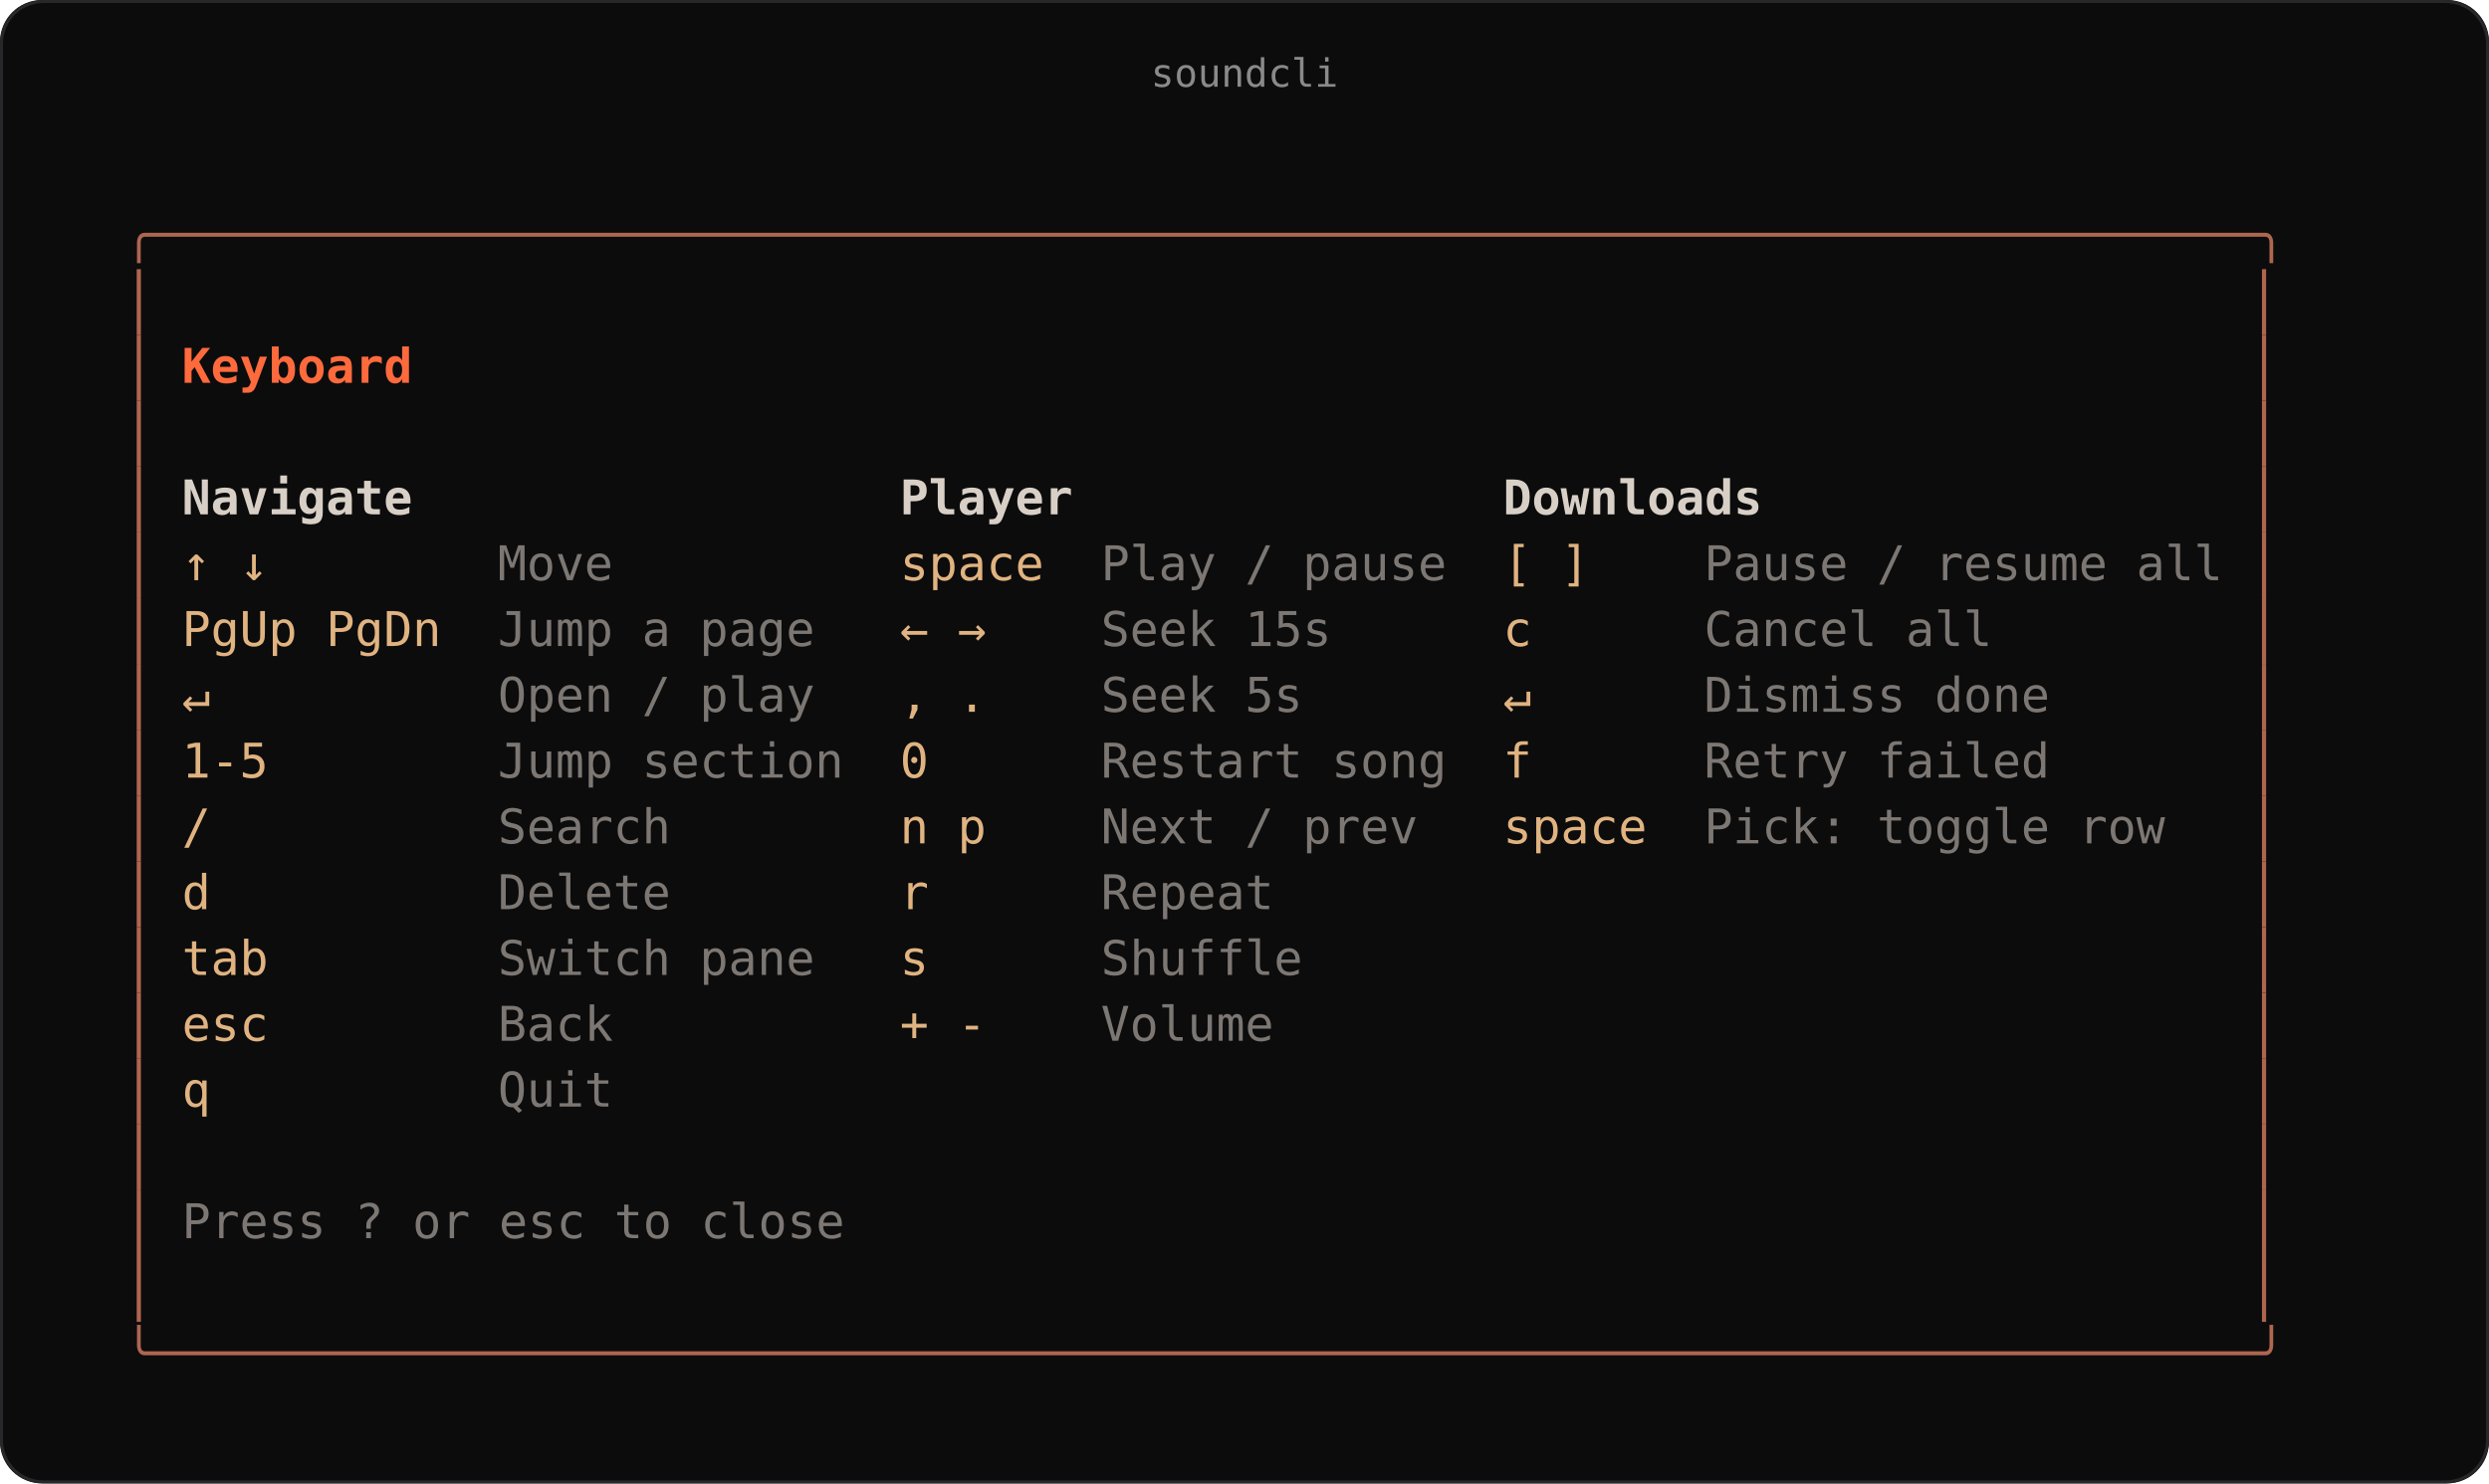
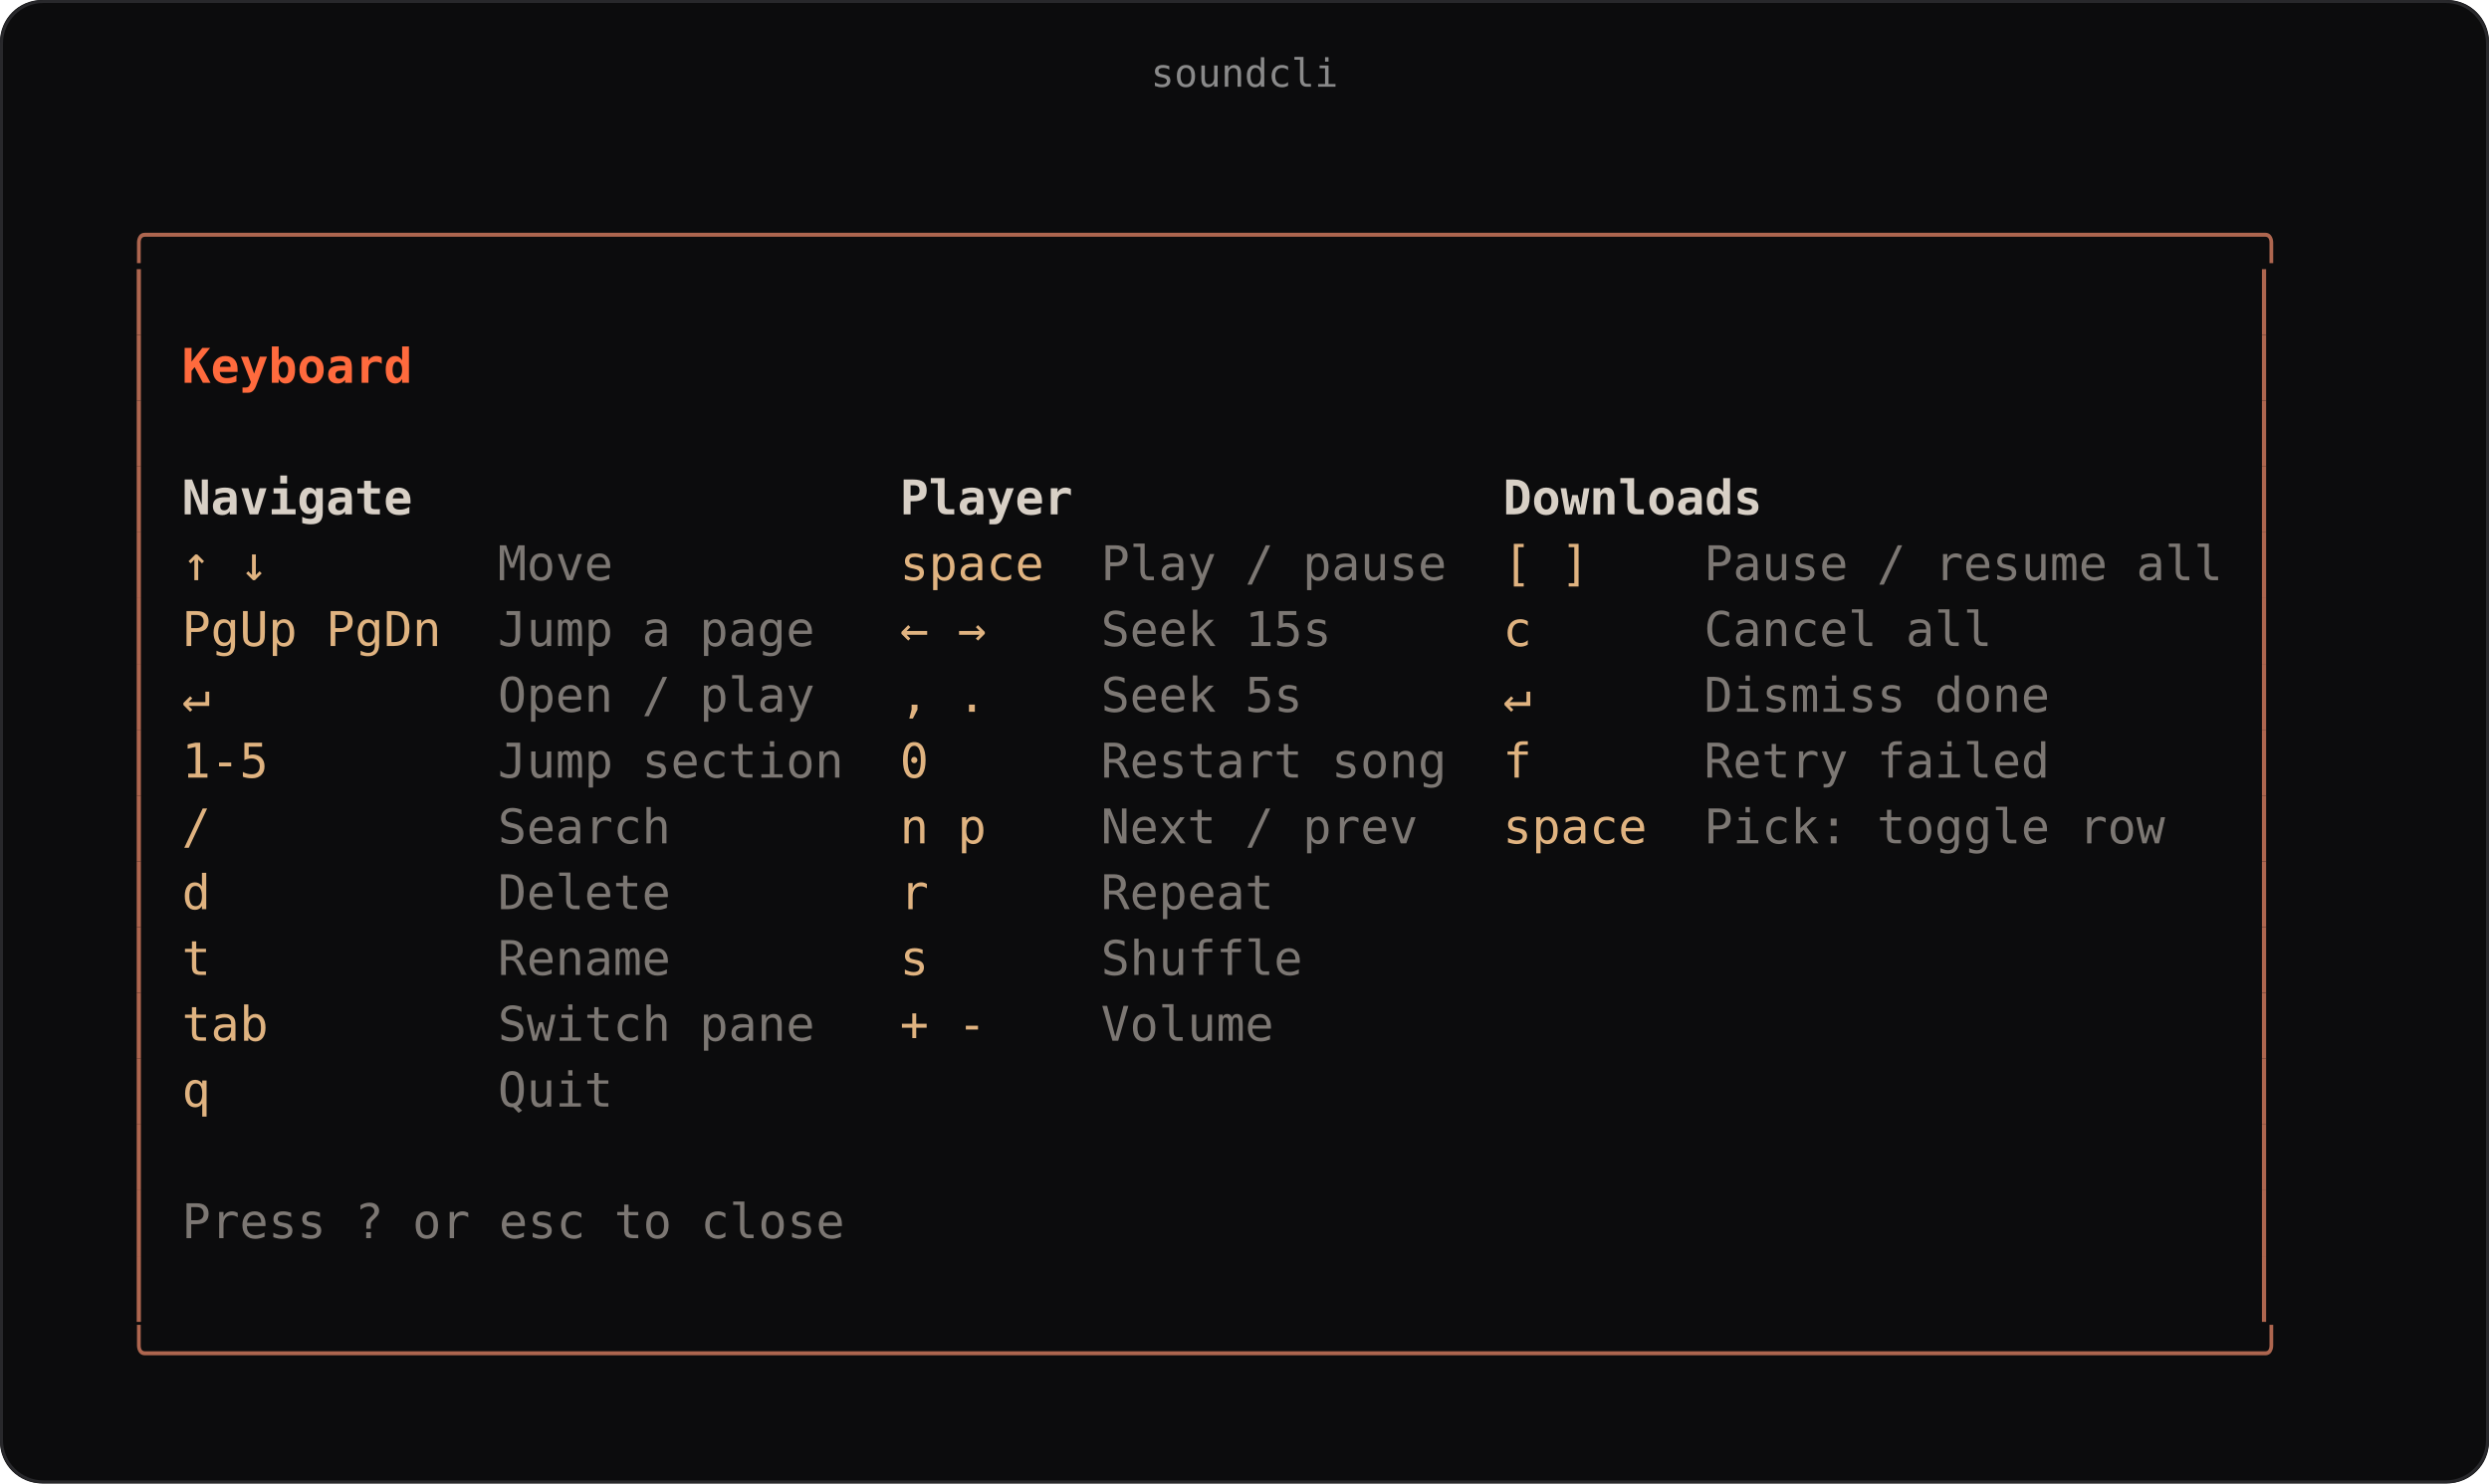
<svg xmlns="http://www.w3.org/2000/svg" width="832" height="496" viewBox="0 0 832 496" style="max-width: 832px; width: 100%; height: auto;" role="img">
  <rect width="100%" height="100%" rx="14" fill="#0c0c0d" />
  <rect x="0.5" y="0.5" width="831" height="495" rx="14" fill="none" stroke="#28282b" stroke-width="1" />
  <text x="416" y="29" text-anchor="middle" font-family="ui-monospace, &quot;Cascadia Mono&quot;, &quot;SF Mono&quot;, Menlo, Consolas, &quot;DejaVu Sans Mono&quot;, monospace" font-size="13" fill="#8a8a8a">soundcli</text>
  <g font-family="ui-monospace, &quot;Cascadia Mono&quot;, &quot;SF Mono&quot;, Menlo, Consolas, &quot;DejaVu Sans Mono&quot;, monospace" font-size="16" fill="#d8d0c6">
    <text x="41.6" y="84" textLength="720" lengthAdjust="spacingAndGlyphs" xml:space="preserve" fill="#ae664f">╭─────────────────────────────────────────────────────────────────────────╮</text>
    <rect x="45.7" y="90" width="1.4" height="22" fill="#ae664f" />
    <rect x="756.1" y="90" width="1.4" height="22" fill="#ae664f" />
    <rect x="45.7" y="112" width="1.4" height="22" fill="#ae664f" />
    <text x="60.8" y="128" textLength="76.8" lengthAdjust="spacingAndGlyphs" xml:space="preserve" fill="#ff6a3d" font-weight="600">Keyboard</text>
    <rect x="756.1" y="112" width="1.4" height="22" fill="#ae664f" />
    <rect x="45.7" y="134" width="1.4" height="22" fill="#ae664f" />
    <rect x="756.1" y="134" width="1.4" height="22" fill="#ae664f" />
    <rect x="45.7" y="156" width="1.4" height="22" fill="#ae664f" />
    <text x="60.8" y="172" textLength="76.8" lengthAdjust="spacingAndGlyphs" xml:space="preserve" font-weight="600">Navigate</text>
    <text x="300.8" y="172" textLength="57.6" lengthAdjust="spacingAndGlyphs" xml:space="preserve" font-weight="600">Player</text>
    <text x="502.4" y="172" textLength="86.4" lengthAdjust="spacingAndGlyphs" xml:space="preserve" font-weight="600">Downloads</text>
    <rect x="756.1" y="156" width="1.4" height="22" fill="#ae664f" />
    <rect x="45.7" y="178" width="1.4" height="22" fill="#ae664f" />
    <text x="60.8" y="194" textLength="28.8" lengthAdjust="spacingAndGlyphs" xml:space="preserve" fill="#e0b380">↑ ↓</text>
    <text x="166.4" y="194" textLength="38.4" lengthAdjust="spacingAndGlyphs" xml:space="preserve" fill-opacity="0.55">Move</text>
    <text x="300.8" y="194" textLength="48" lengthAdjust="spacingAndGlyphs" xml:space="preserve" fill="#e0b380">space</text>
    <text x="368" y="194" textLength="115.2" lengthAdjust="spacingAndGlyphs" xml:space="preserve" fill-opacity="0.55">Play / pause</text>
    <text x="502.4" y="194" textLength="28.8" lengthAdjust="spacingAndGlyphs" xml:space="preserve" fill="#e0b380">[ ]</text>
    <text x="569.6" y="194" textLength="172.8" lengthAdjust="spacingAndGlyphs" xml:space="preserve" fill-opacity="0.55">Pause / resume all</text>
    <rect x="756.1" y="178" width="1.4" height="22" fill="#ae664f" />
    <rect x="45.7" y="200" width="1.4" height="22" fill="#ae664f" />
    <text x="60.8" y="216" textLength="86.4" lengthAdjust="spacingAndGlyphs" xml:space="preserve" fill="#e0b380">PgUp PgDn</text>
    <text x="166.4" y="216" textLength="105.6" lengthAdjust="spacingAndGlyphs" xml:space="preserve" fill-opacity="0.55">Jump a page</text>
    <text x="300.8" y="216" textLength="28.8" lengthAdjust="spacingAndGlyphs" xml:space="preserve" fill="#e0b380">← →</text>
    <text x="368" y="216" textLength="76.8" lengthAdjust="spacingAndGlyphs" xml:space="preserve" fill-opacity="0.55">Seek 15s</text>
    <text x="502.4" y="216" textLength="9.6" lengthAdjust="spacingAndGlyphs" xml:space="preserve" fill="#e0b380">c</text>
    <text x="569.6" y="216" textLength="96" lengthAdjust="spacingAndGlyphs" xml:space="preserve" fill-opacity="0.55">Cancel all</text>
    <rect x="756.1" y="200" width="1.4" height="22" fill="#ae664f" />
    <rect x="45.7" y="222" width="1.4" height="22" fill="#ae664f" />
    <text x="60.8" y="238" textLength="9.6" lengthAdjust="spacingAndGlyphs" xml:space="preserve" fill="#e0b380">↵</text>
    <text x="166.4" y="238" textLength="105.6" lengthAdjust="spacingAndGlyphs" xml:space="preserve" fill-opacity="0.55">Open / play</text>
    <text x="300.8" y="238" textLength="28.8" lengthAdjust="spacingAndGlyphs" xml:space="preserve" fill="#e0b380">, .</text>
    <text x="368" y="238" textLength="67.2" lengthAdjust="spacingAndGlyphs" xml:space="preserve" fill-opacity="0.55">Seek 5s</text>
    <text x="502.4" y="238" textLength="9.6" lengthAdjust="spacingAndGlyphs" xml:space="preserve" fill="#e0b380">↵</text>
    <text x="569.6" y="238" textLength="115.2" lengthAdjust="spacingAndGlyphs" xml:space="preserve" fill-opacity="0.55">Dismiss done</text>
    <rect x="756.1" y="222" width="1.4" height="22" fill="#ae664f" />
    <rect x="45.7" y="244" width="1.4" height="22" fill="#ae664f" />
    <text x="60.8" y="260" textLength="28.8" lengthAdjust="spacingAndGlyphs" xml:space="preserve" fill="#e0b380">1-5</text>
    <text x="166.4" y="260" textLength="115.2" lengthAdjust="spacingAndGlyphs" xml:space="preserve" fill-opacity="0.55">Jump section</text>
    <text x="300.8" y="260" textLength="9.6" lengthAdjust="spacingAndGlyphs" xml:space="preserve" fill="#e0b380">0</text>
    <text x="368" y="260" textLength="115.2" lengthAdjust="spacingAndGlyphs" xml:space="preserve" fill-opacity="0.55">Restart song</text>
    <text x="502.4" y="260" textLength="9.6" lengthAdjust="spacingAndGlyphs" xml:space="preserve" fill="#e0b380">f</text>
    <text x="569.6" y="260" textLength="115.2" lengthAdjust="spacingAndGlyphs" xml:space="preserve" fill-opacity="0.55">Retry failed</text>
    <rect x="756.1" y="244" width="1.4" height="22" fill="#ae664f" />
    <rect x="45.7" y="266" width="1.4" height="22" fill="#ae664f" />
    <text x="60.8" y="282" textLength="9.6" lengthAdjust="spacingAndGlyphs" xml:space="preserve" fill="#e0b380">/</text>
    <text x="166.4" y="282" textLength="57.6" lengthAdjust="spacingAndGlyphs" xml:space="preserve" fill-opacity="0.55">Search</text>
    <text x="300.8" y="282" textLength="28.8" lengthAdjust="spacingAndGlyphs" xml:space="preserve" fill="#e0b380">n p</text>
    <text x="368" y="282" textLength="105.6" lengthAdjust="spacingAndGlyphs" xml:space="preserve" fill-opacity="0.55">Next / prev</text>
    <text x="502.4" y="282" textLength="48" lengthAdjust="spacingAndGlyphs" xml:space="preserve" fill="#e0b380">space</text>
    <text x="569.6" y="282" textLength="153.6" lengthAdjust="spacingAndGlyphs" xml:space="preserve" fill-opacity="0.55">Pick: toggle row</text>
    <rect x="756.1" y="266" width="1.4" height="22" fill="#ae664f" />
    <rect x="45.7" y="288" width="1.4" height="22" fill="#ae664f" />
    <text x="60.8" y="304" textLength="9.6" lengthAdjust="spacingAndGlyphs" xml:space="preserve" fill="#e0b380">d</text>
    <text x="166.4" y="304" textLength="57.6" lengthAdjust="spacingAndGlyphs" xml:space="preserve" fill-opacity="0.55">Delete</text>
    <text x="300.8" y="304" textLength="9.6" lengthAdjust="spacingAndGlyphs" xml:space="preserve" fill="#e0b380">r</text>
    <text x="368" y="304" textLength="57.6" lengthAdjust="spacingAndGlyphs" xml:space="preserve" fill-opacity="0.55">Repeat</text>
    <rect x="756.1" y="288" width="1.4" height="22" fill="#ae664f" />
    <rect x="45.7" y="310" width="1.4" height="22" fill="#ae664f" />
-     <text x="60.8" y="326" textLength="28.8" lengthAdjust="spacingAndGlyphs" xml:space="preserve" fill="#e0b380">tab</text>
-     <text x="166.4" y="326" textLength="105.6" lengthAdjust="spacingAndGlyphs" xml:space="preserve" fill-opacity="0.55">Switch pane</text>
+     <text x="60.8" y="326" textLength="9.6" lengthAdjust="spacingAndGlyphs" xml:space="preserve" fill="#e0b380">t</text>
+     <text x="166.4" y="326" textLength="57.6" lengthAdjust="spacingAndGlyphs" xml:space="preserve" fill-opacity="0.55">Rename</text>
    <text x="300.8" y="326" textLength="9.6" lengthAdjust="spacingAndGlyphs" xml:space="preserve" fill="#e0b380">s</text>
    <text x="368" y="326" textLength="67.2" lengthAdjust="spacingAndGlyphs" xml:space="preserve" fill-opacity="0.55">Shuffle</text>
    <rect x="756.1" y="310" width="1.4" height="22" fill="#ae664f" />
    <rect x="45.7" y="332" width="1.4" height="22" fill="#ae664f" />
-     <text x="60.8" y="348" textLength="28.8" lengthAdjust="spacingAndGlyphs" xml:space="preserve" fill="#e0b380">esc</text>
-     <text x="166.4" y="348" textLength="38.4" lengthAdjust="spacingAndGlyphs" xml:space="preserve" fill-opacity="0.55">Back</text>
+     <text x="60.8" y="348" textLength="28.8" lengthAdjust="spacingAndGlyphs" xml:space="preserve" fill="#e0b380">tab</text>
+     <text x="166.4" y="348" textLength="105.6" lengthAdjust="spacingAndGlyphs" xml:space="preserve" fill-opacity="0.55">Switch pane</text>
    <text x="300.8" y="348" textLength="28.8" lengthAdjust="spacingAndGlyphs" xml:space="preserve" fill="#e0b380">+ -</text>
    <text x="368" y="348" textLength="57.6" lengthAdjust="spacingAndGlyphs" xml:space="preserve" fill-opacity="0.55">Volume</text>
    <rect x="756.1" y="332" width="1.4" height="22" fill="#ae664f" />
    <rect x="45.7" y="354" width="1.4" height="22" fill="#ae664f" />
    <text x="60.8" y="370" textLength="9.6" lengthAdjust="spacingAndGlyphs" xml:space="preserve" fill="#e0b380">q</text>
    <text x="166.4" y="370" textLength="38.4" lengthAdjust="spacingAndGlyphs" xml:space="preserve" fill-opacity="0.55">Quit</text>
    <rect x="756.1" y="354" width="1.4" height="22" fill="#ae664f" />
    <rect x="45.7" y="376" width="1.4" height="22" fill="#ae664f" />
    <rect x="756.1" y="376" width="1.4" height="22" fill="#ae664f" />
    <rect x="45.7" y="398" width="1.4" height="22" fill="#ae664f" />
    <text x="60.8" y="414" textLength="220.8" lengthAdjust="spacingAndGlyphs" xml:space="preserve" fill-opacity="0.55">Press ? or esc to close</text>
    <rect x="756.1" y="398" width="1.4" height="22" fill="#ae664f" />
    <rect x="45.7" y="420" width="1.4" height="22" fill="#ae664f" />
    <rect x="756.1" y="420" width="1.4" height="22" fill="#ae664f" />
    <text x="41.6" y="458" textLength="720" lengthAdjust="spacingAndGlyphs" xml:space="preserve" fill="#ae664f">╰─────────────────────────────────────────────────────────────────────────╯</text>
  </g>
</svg>
